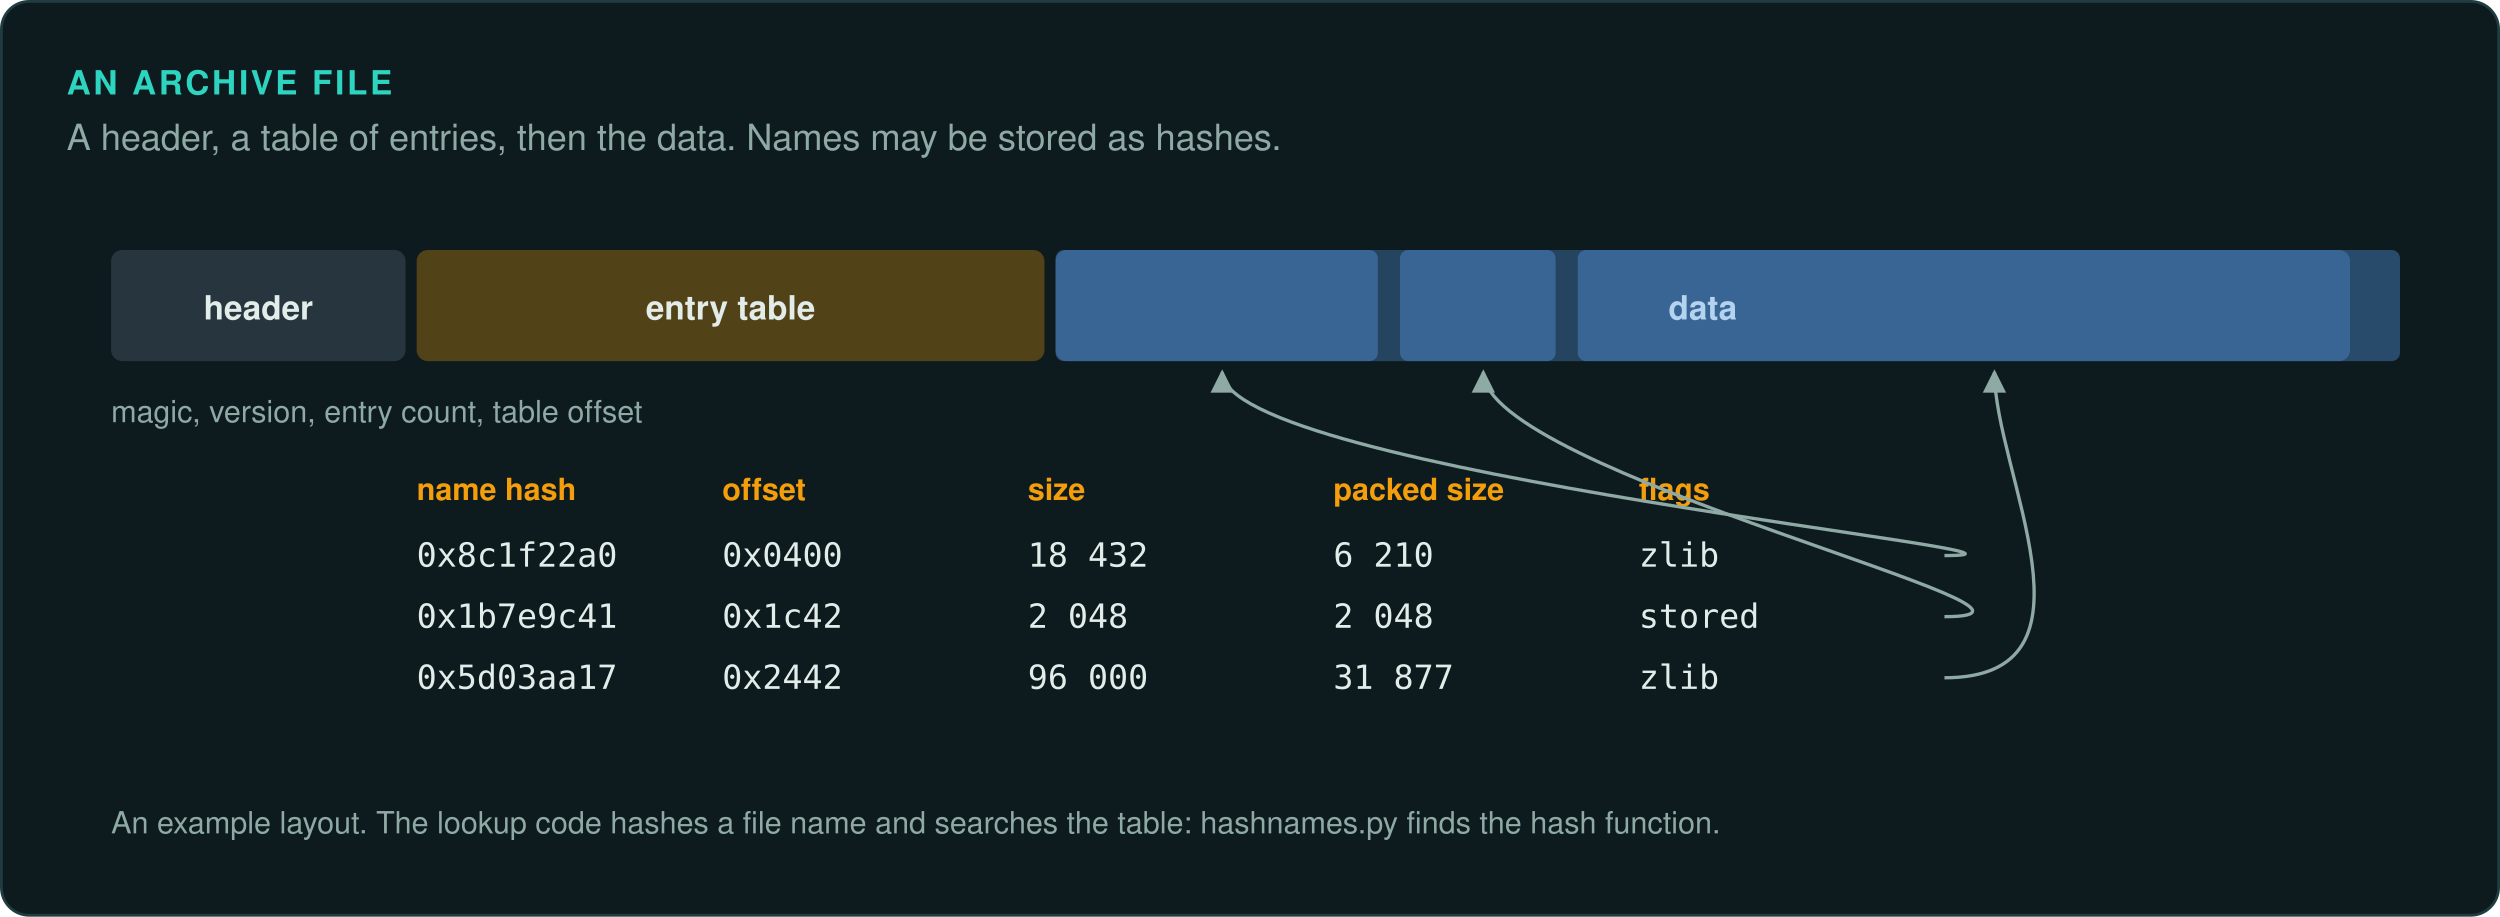
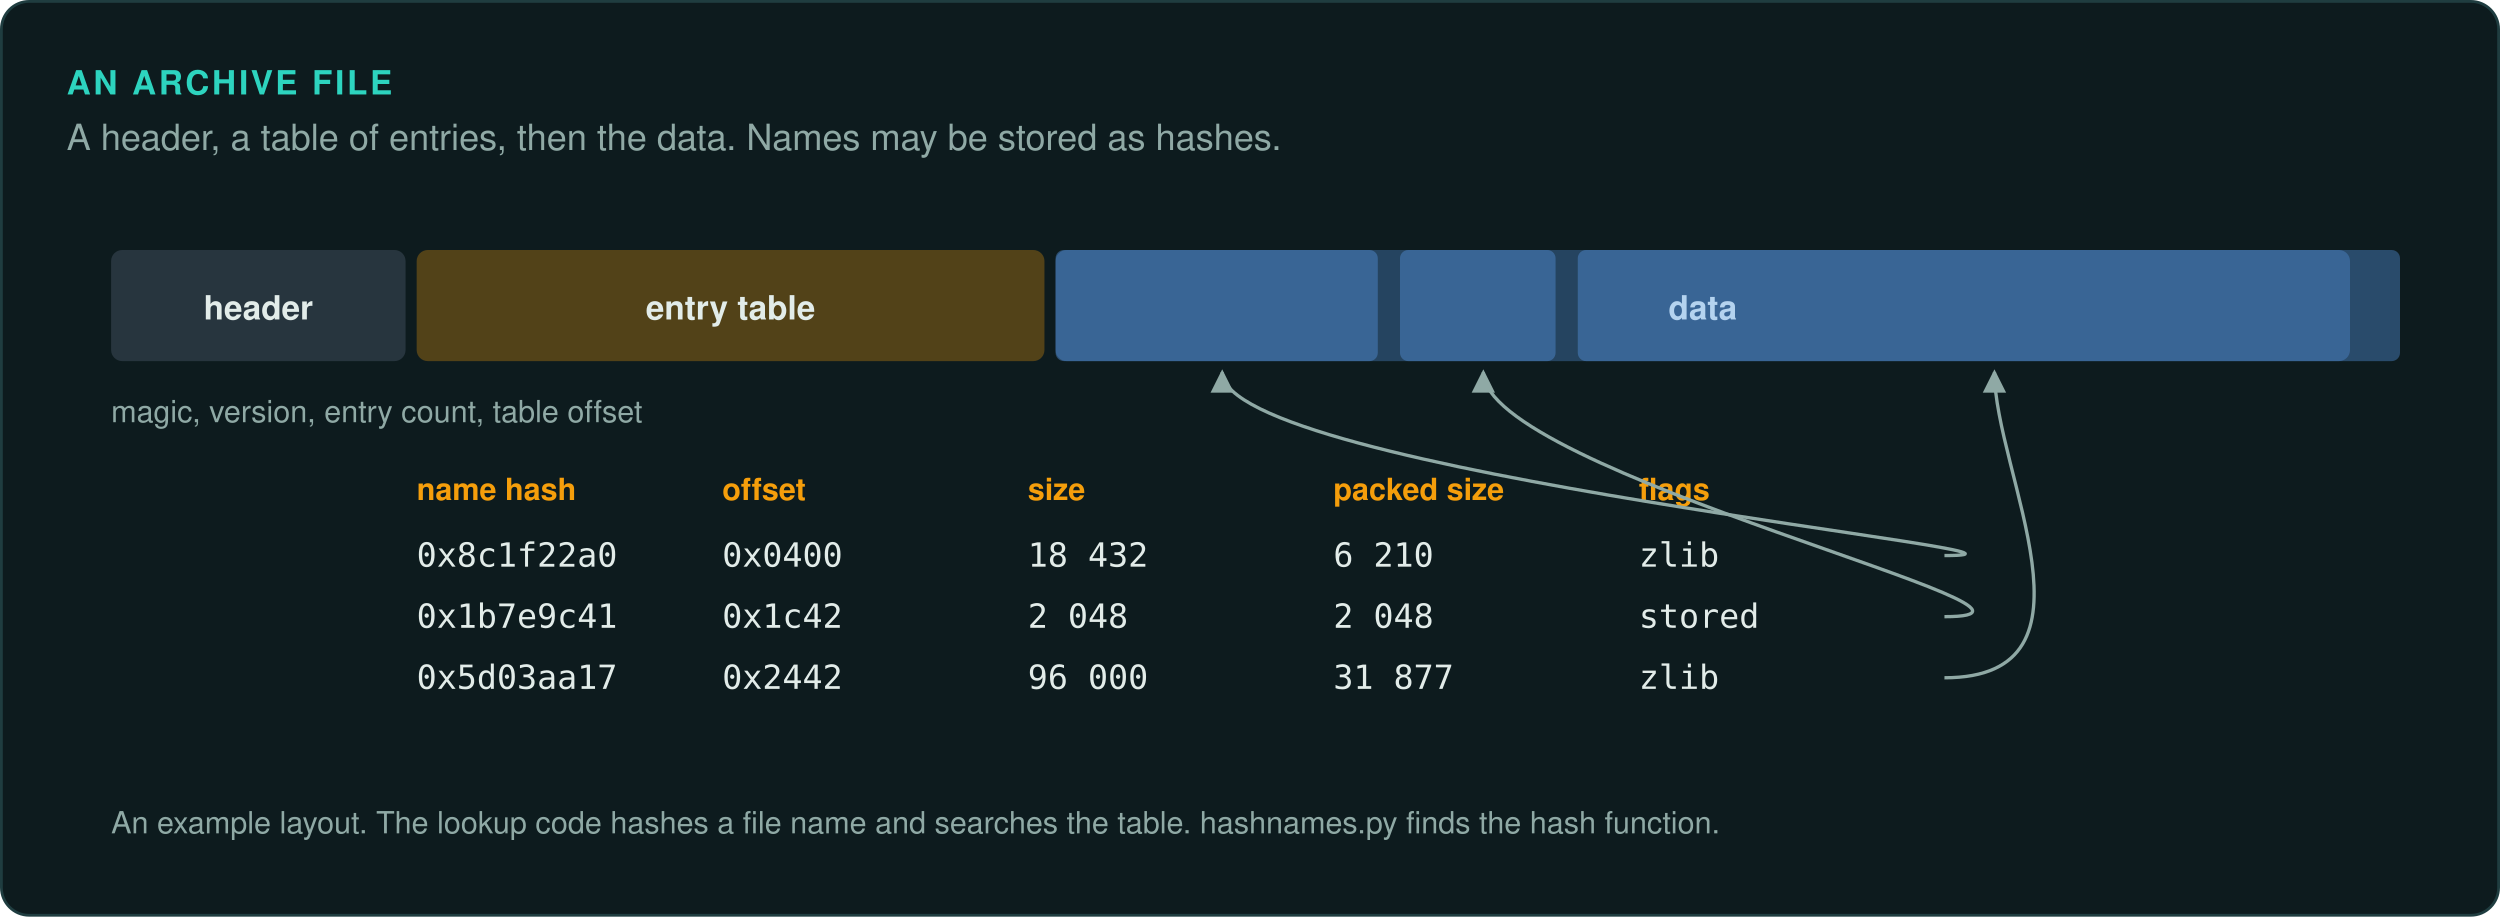
<svg xmlns="http://www.w3.org/2000/svg" width="900" height="330" viewBox="0 0 900 330" role="img" aria-label="A game archive: a header, a table of entries with a name or name hash, offset, size and a compression flag, then the data">
  <rect x="0.5" y="0.5" width="899" height="329" rx="10" fill="#0d1b1e" stroke="#1f3d40" />
  <defs>
    <marker id="arrow" viewBox="0 0 8 8" refX="7" refY="4" markerWidth="7" markerHeight="7" orient="auto">
      <path d="M0 0L8 4L0 8z" fill="#8fa9a5" />
    </marker>
  </defs>
  <text x="24.0" y="34.0" font-family="ui-sans-serif, -apple-system, 'Segoe UI', Helvetica, Arial, sans-serif" font-size="12" font-weight="600" fill="#2dd4bf" text-anchor="start" letter-spacing="0.08em">AN ARCHIVE FILE</text>
  <text x="24.0" y="54.0" font-family="ui-sans-serif, -apple-system, 'Segoe UI', Helvetica, Arial, sans-serif" font-size="13" font-weight="400" fill="#8fa9a5" text-anchor="start">A header, a table of entries, then the data. Names may be stored as hashes.</text>
  <rect x="40.0" y="90.0" width="106.0" height="40.0" rx="4" fill="#64748b" stroke="none" fill-opacity="0.3" />
  <text x="93.0" y="115.0" font-family="ui-sans-serif, -apple-system, 'Segoe UI', Helvetica, Arial, sans-serif" font-size="12" font-weight="600" fill="#e2ece9" text-anchor="middle">header</text>
  <rect x="150.0" y="90.0" width="226.0" height="40.0" rx="4" fill="#f59e0b" stroke="none" fill-opacity="0.3" />
  <text x="263.0" y="115.0" font-family="ui-sans-serif, -apple-system, 'Segoe UI', Helvetica, Arial, sans-serif" font-size="12" font-weight="600" fill="#e2ece9" text-anchor="middle">entry table</text>
  <rect x="380.0" y="90.0" width="466.0" height="40.0" rx="4" fill="#60a5fa" stroke="none" fill-opacity="0.3" />
  <text x="613.0" y="115.0" font-family="ui-sans-serif, -apple-system, 'Segoe UI', Helvetica, Arial, sans-serif" font-size="12" font-weight="600" fill="#e2ece9" text-anchor="middle">data</text>
  <text x="40.0" y="152.0" font-family="ui-sans-serif, -apple-system, 'Segoe UI', Helvetica, Arial, sans-serif" font-size="11" font-weight="400" fill="#8fa9a5" text-anchor="start">magic, version, entry count, table offset</text>
  <text x="150.0" y="180.0" font-family="ui-sans-serif, -apple-system, 'Segoe UI', Helvetica, Arial, sans-serif" font-size="11" font-weight="600" fill="#f59e0b" text-anchor="start">name hash</text>
  <text x="260.0" y="180.0" font-family="ui-sans-serif, -apple-system, 'Segoe UI', Helvetica, Arial, sans-serif" font-size="11" font-weight="600" fill="#f59e0b" text-anchor="start">offset</text>
  <text x="370.0" y="180.0" font-family="ui-sans-serif, -apple-system, 'Segoe UI', Helvetica, Arial, sans-serif" font-size="11" font-weight="600" fill="#f59e0b" text-anchor="start">size</text>
  <text x="480.0" y="180.0" font-family="ui-sans-serif, -apple-system, 'Segoe UI', Helvetica, Arial, sans-serif" font-size="11" font-weight="600" fill="#f59e0b" text-anchor="start">packed size</text>
  <text x="590.0" y="180.0" font-family="ui-sans-serif, -apple-system, 'Segoe UI', Helvetica, Arial, sans-serif" font-size="11" font-weight="600" fill="#f59e0b" text-anchor="start">flags</text>
  <text x="150.0" y="204.0" font-family="ui-monospace, SFMono-Regular, Menlo, Consolas, monospace" font-size="12" font-weight="400" fill="#e2ece9" text-anchor="start">0x8c1f22a0</text>
  <text x="260.0" y="204.0" font-family="ui-monospace, SFMono-Regular, Menlo, Consolas, monospace" font-size="12" font-weight="400" fill="#e2ece9" text-anchor="start">0x0400</text>
  <text x="370.0" y="204.0" font-family="ui-monospace, SFMono-Regular, Menlo, Consolas, monospace" font-size="12" font-weight="400" fill="#e2ece9" text-anchor="start">18 432</text>
  <text x="480.0" y="204.0" font-family="ui-monospace, SFMono-Regular, Menlo, Consolas, monospace" font-size="12" font-weight="400" fill="#e2ece9" text-anchor="start">6 210</text>
  <text x="590.0" y="204.0" font-family="ui-monospace, SFMono-Regular, Menlo, Consolas, monospace" font-size="12" font-weight="400" fill="#e2ece9" text-anchor="start">zlib</text>
  <text x="150.0" y="226.0" font-family="ui-monospace, SFMono-Regular, Menlo, Consolas, monospace" font-size="12" font-weight="400" fill="#e2ece9" text-anchor="start">0x1b7e9c41</text>
  <text x="260.0" y="226.0" font-family="ui-monospace, SFMono-Regular, Menlo, Consolas, monospace" font-size="12" font-weight="400" fill="#e2ece9" text-anchor="start">0x1c42</text>
  <text x="370.0" y="226.0" font-family="ui-monospace, SFMono-Regular, Menlo, Consolas, monospace" font-size="12" font-weight="400" fill="#e2ece9" text-anchor="start">2 048</text>
  <text x="480.0" y="226.0" font-family="ui-monospace, SFMono-Regular, Menlo, Consolas, monospace" font-size="12" font-weight="400" fill="#e2ece9" text-anchor="start">2 048</text>
  <text x="590.0" y="226.0" font-family="ui-monospace, SFMono-Regular, Menlo, Consolas, monospace" font-size="12" font-weight="400" fill="#e2ece9" text-anchor="start">stored</text>
  <text x="150.0" y="248.0" font-family="ui-monospace, SFMono-Regular, Menlo, Consolas, monospace" font-size="12" font-weight="400" fill="#e2ece9" text-anchor="start">0x5d03aa17</text>
  <text x="260.0" y="248.0" font-family="ui-monospace, SFMono-Regular, Menlo, Consolas, monospace" font-size="12" font-weight="400" fill="#e2ece9" text-anchor="start">0x2442</text>
  <text x="370.0" y="248.0" font-family="ui-monospace, SFMono-Regular, Menlo, Consolas, monospace" font-size="12" font-weight="400" fill="#e2ece9" text-anchor="start">96 000</text>
  <text x="480.0" y="248.0" font-family="ui-monospace, SFMono-Regular, Menlo, Consolas, monospace" font-size="12" font-weight="400" fill="#e2ece9" text-anchor="start">31 877</text>
  <text x="590.0" y="248.0" font-family="ui-monospace, SFMono-Regular, Menlo, Consolas, monospace" font-size="12" font-weight="400" fill="#e2ece9" text-anchor="start">zlib</text>
  <rect x="380.0" y="90.0" width="116.0" height="40.0" rx="3" fill="#60a5fa" stroke="none" fill-opacity="0.35" />
  <path d="M700 200C 760 200 440.0 170 440.0 134" fill="none" stroke="#8fa9a5" stroke-width="1.2" marker-end="url(#arrow)" />
  <rect x="504.0" y="90.0" width="56.0" height="40.0" rx="3" fill="#60a5fa" stroke="none" fill-opacity="0.35" />
  <path d="M700 222C 760 222 534.0 170 534.0 134" fill="none" stroke="#8fa9a5" stroke-width="1.2" marker-end="url(#arrow)" />
  <rect x="568.0" y="90.0" width="296.0" height="40.0" rx="3" fill="#60a5fa" stroke="none" fill-opacity="0.35" />
  <path d="M700 244C 760 244 718.0 170 718.0 134" fill="none" stroke="#8fa9a5" stroke-width="1.2" marker-end="url(#arrow)" />
-   <text x="40.0" y="300.0" font-family="ui-sans-serif, -apple-system, 'Segoe UI', Helvetica, Arial, sans-serif" font-size="11" font-weight="400" fill="#8fa9a5" text-anchor="start">An example layout. The lookup code hashes a file name and searches the table: hashnames.py finds the hash function.</text>
+   <text x="40.0" y="300.0" font-family="ui-sans-serif, -apple-system, 'Segoe UI', Helvetica, Arial, sans-serif" font-size="11" font-weight="400" fill="#8fa9a5" text-anchor="start">An example layout. The lookup code hashes a file name and searches the table. hashnames.py finds the hash function.</text>
</svg>
